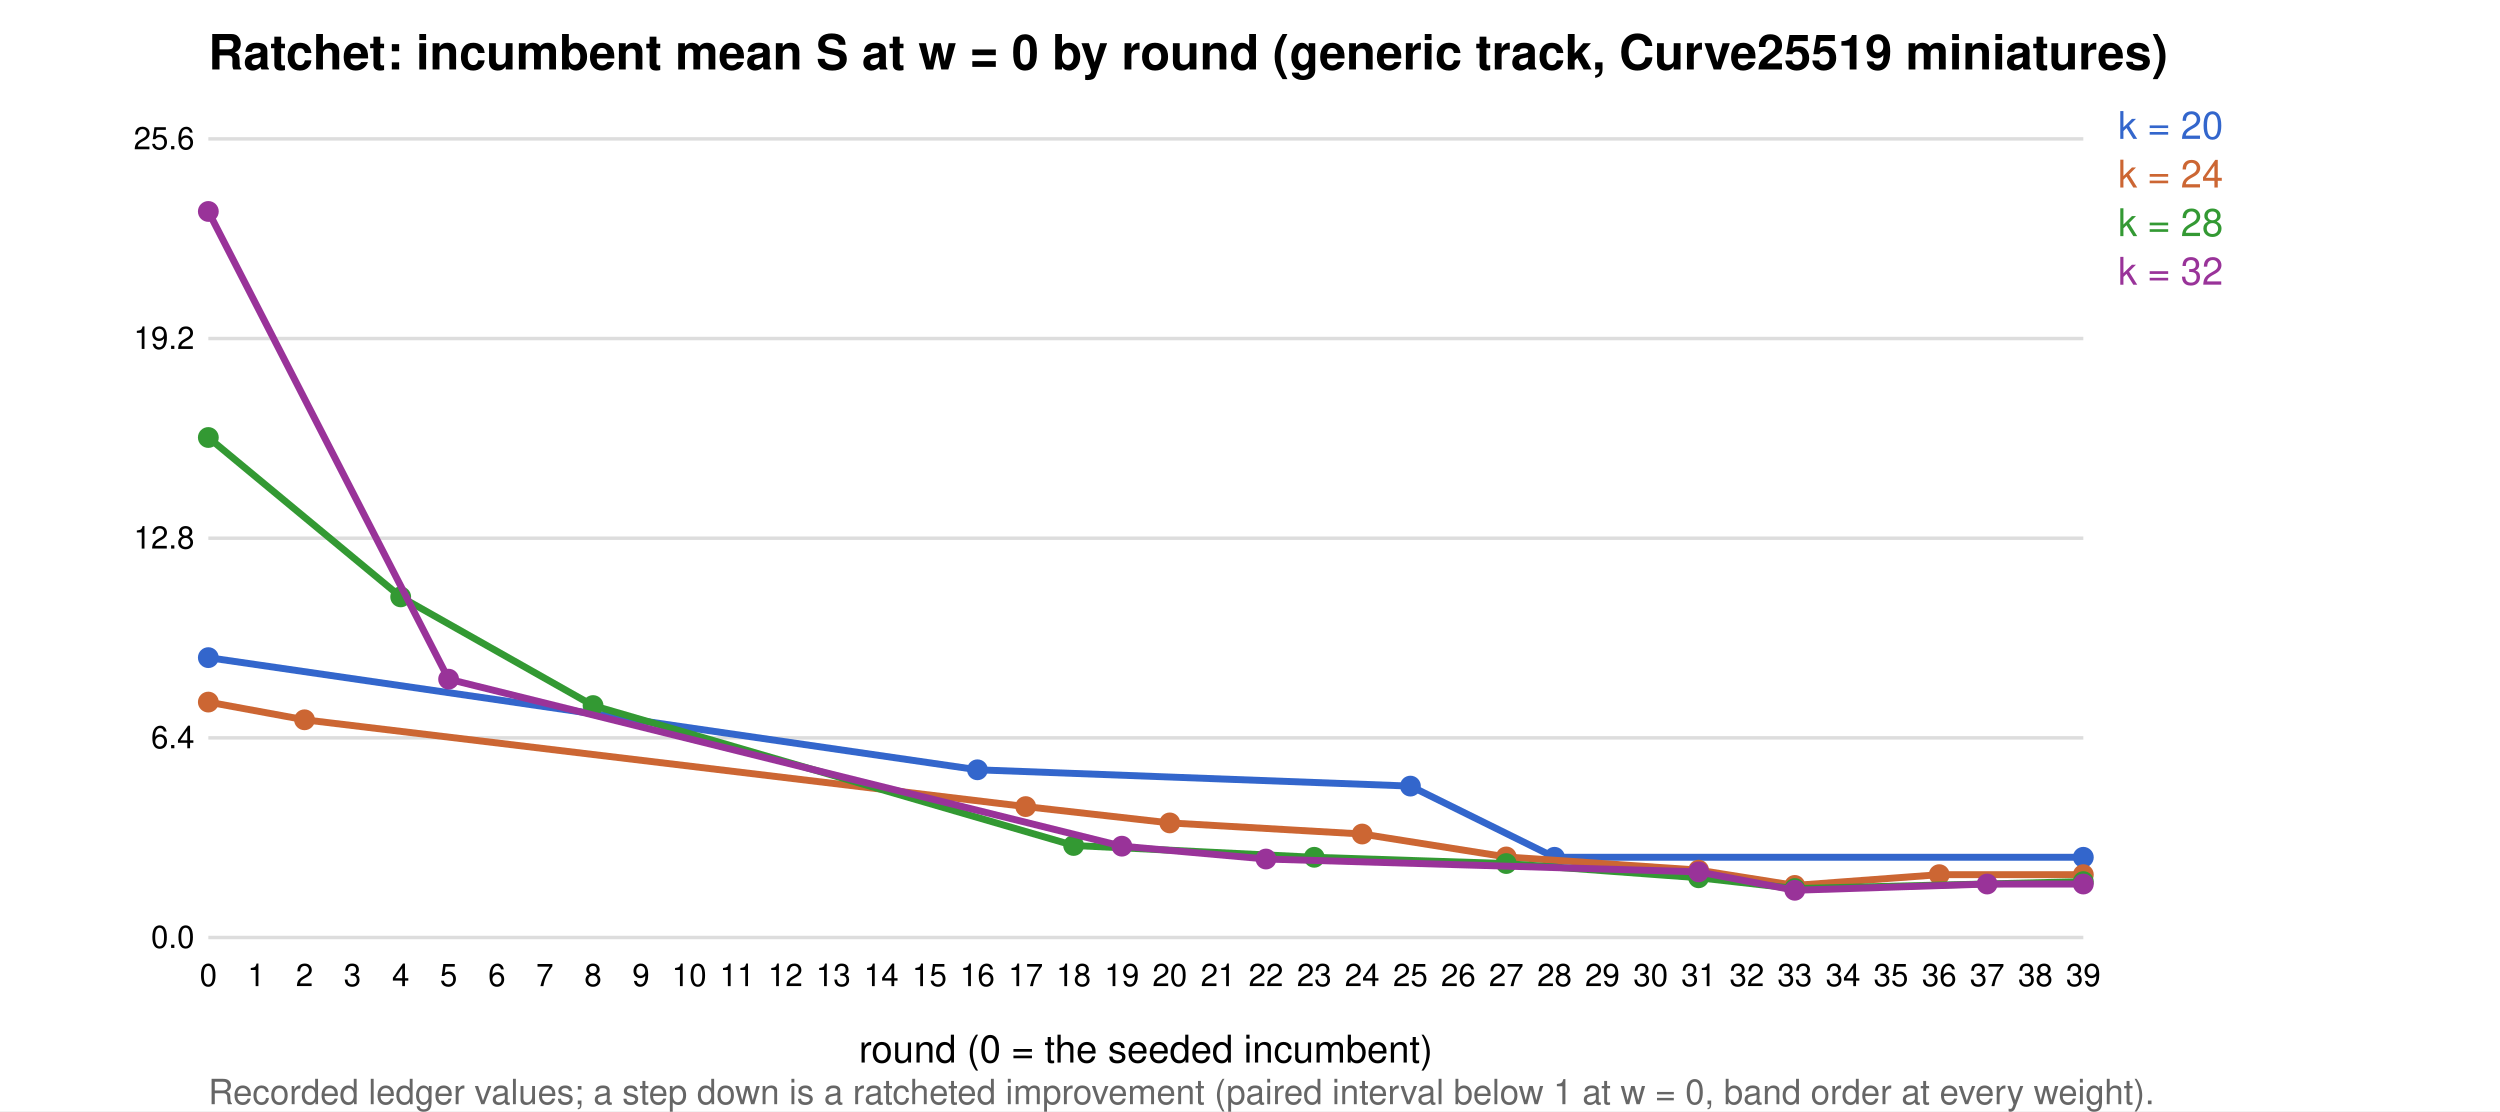
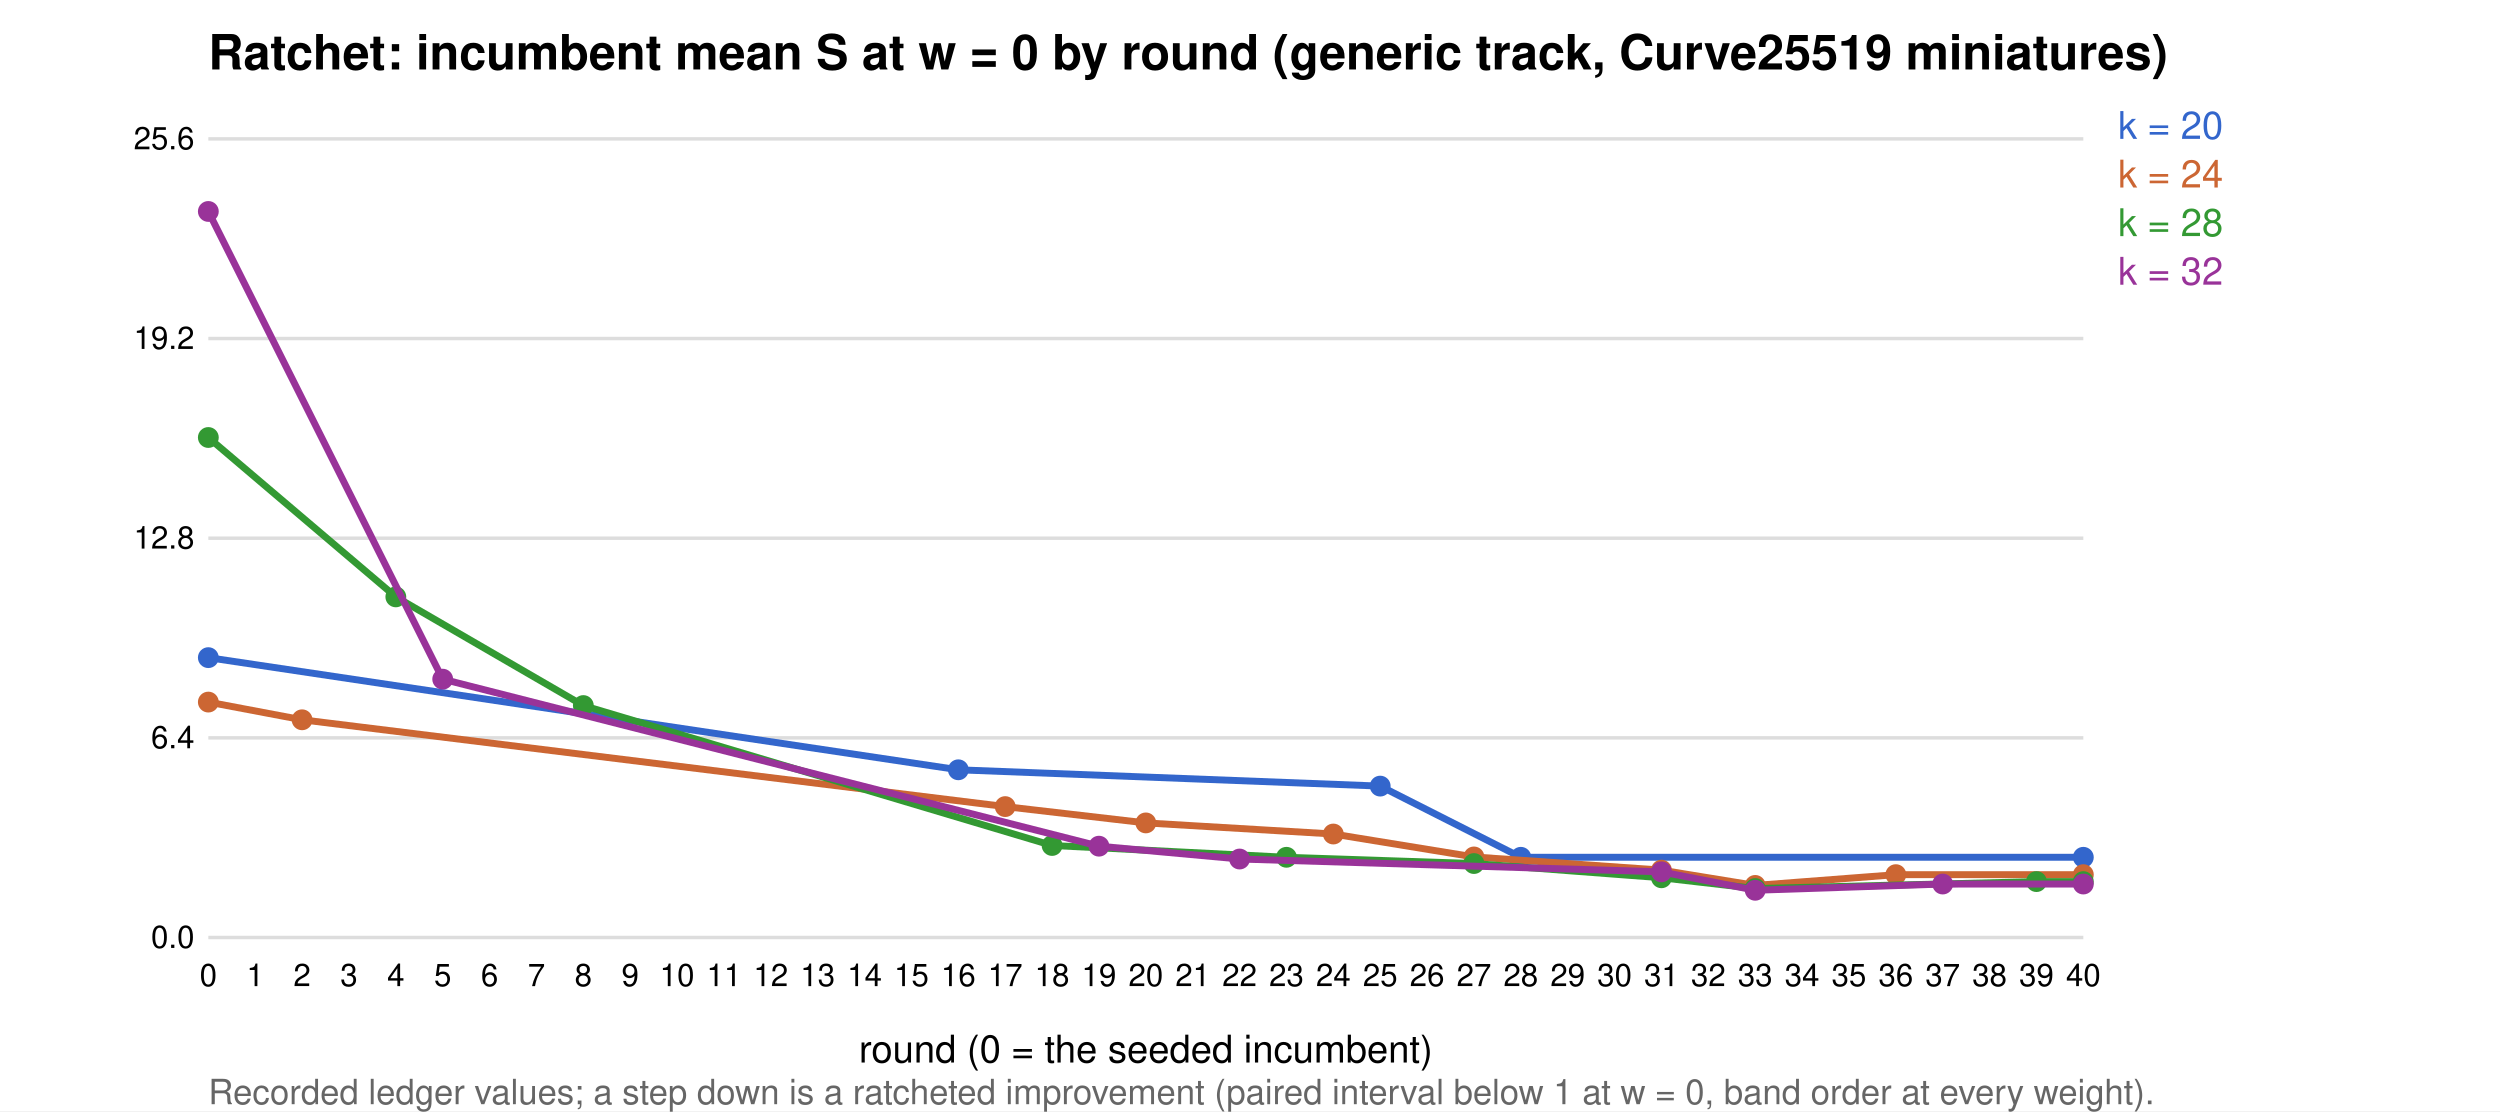
<svg xmlns="http://www.w3.org/2000/svg" width="720" height="320" viewBox="0 0 720 320" font-family="Helvetica,Arial,sans-serif" font-size="11">
  <rect width="100%" height="100%" fill="white" />
  <text x="60" y="20" font-size="14" font-weight="bold">Ratchet: incumbent mean S at w = 0 by round (generic track, Curve25519 miniatures)</text>
  <line x1="60" x2="600" y1="270.0" y2="270.0" stroke="#ddd" />
  <text x="56" y="273.0" text-anchor="end" font-size="9">0.0</text>
  <line x1="60" x2="600" y1="212.5" y2="212.5" stroke="#ddd" />
  <text x="56" y="215.5" text-anchor="end" font-size="9">6.4</text>
  <line x1="60" x2="600" y1="155.0" y2="155.0" stroke="#ddd" />
  <text x="56" y="158.0" text-anchor="end" font-size="9">12.8</text>
  <line x1="60" x2="600" y1="97.5" y2="97.5" stroke="#ddd" />
  <text x="56" y="100.5" text-anchor="end" font-size="9">19.2</text>
  <line x1="60" x2="600" y1="40.0" y2="40.0" stroke="#ddd" />
  <text x="56" y="43.0" text-anchor="end" font-size="9">25.6</text>
-   <polyline fill="none" stroke="#36c" stroke-width="2" points="60.0,189.4 281.5,221.7 406.2,226.4 447.7,246.9 600.0,246.9" />
+   <polyline fill="none" stroke="#36c" stroke-width="2" points="60.0,189.4 276.0,221.7 397.5,226.4 438.0,246.9 600.0,246.9" />
  <circle cx="60.0" cy="189.4" r="3" fill="#36c" />
-   <circle cx="281.5" cy="221.7" r="3" fill="#36c" />
-   <circle cx="406.2" cy="226.4" r="3" fill="#36c" />
-   <circle cx="447.7" cy="246.9" r="3" fill="#36c" />
+   <circle cx="276.0" cy="221.7" r="3" fill="#36c" />
+   <circle cx="397.5" cy="226.4" r="3" fill="#36c" />
+   <circle cx="438.0" cy="246.9" r="3" fill="#36c" />
  <circle cx="600.0" cy="246.9" r="3" fill="#36c" />
  <text x="610" y="40" fill="#36c">k = 20</text>
-   <polyline fill="none" stroke="#c63" stroke-width="2" points="60.0,202.2 87.7,207.3 295.4,232.3 336.9,237.0 392.3,240.2 433.8,246.8 489.2,250.6 516.9,255.0 558.5,251.9 600.0,251.9" />
+   <polyline fill="none" stroke="#c63" stroke-width="2" points="60.0,202.2 87.0,207.3 289.5,232.3 330.0,237.0 384.0,240.2 424.5,246.8 478.5,250.6 505.5,255.0 546.0,251.9 600.0,251.9" />
  <circle cx="60.0" cy="202.2" r="3" fill="#c63" />
-   <circle cx="87.7" cy="207.3" r="3" fill="#c63" />
-   <circle cx="295.4" cy="232.3" r="3" fill="#c63" />
-   <circle cx="336.9" cy="237.0" r="3" fill="#c63" />
-   <circle cx="392.3" cy="240.2" r="3" fill="#c63" />
-   <circle cx="433.8" cy="246.8" r="3" fill="#c63" />
-   <circle cx="489.2" cy="250.6" r="3" fill="#c63" />
-   <circle cx="516.9" cy="255.0" r="3" fill="#c63" />
-   <circle cx="558.5" cy="251.9" r="3" fill="#c63" />
+   <circle cx="87.0" cy="207.3" r="3" fill="#c63" />
+   <circle cx="289.5" cy="232.3" r="3" fill="#c63" />
+   <circle cx="330.0" cy="237.0" r="3" fill="#c63" />
+   <circle cx="384.0" cy="240.2" r="3" fill="#c63" />
+   <circle cx="424.5" cy="246.8" r="3" fill="#c63" />
+   <circle cx="478.5" cy="250.6" r="3" fill="#c63" />
+   <circle cx="505.5" cy="255.0" r="3" fill="#c63" />
+   <circle cx="546.0" cy="251.9" r="3" fill="#c63" />
  <circle cx="600.0" cy="251.9" r="3" fill="#c63" />
  <text x="610" y="54" fill="#c63">k = 24</text>
-   <polyline fill="none" stroke="#393" stroke-width="2" points="60.0,126.0 115.4,171.9 170.8,203.2 309.2,243.5 378.5,246.9 433.8,248.7 489.2,252.8 516.9,255.9 600.0,253.9" />
+   <polyline fill="none" stroke="#393" stroke-width="2" points="60.0,126.0 114.0,171.9 168.0,203.2 303.0,243.5 370.5,246.9 424.5,248.7 478.5,252.8 505.5,255.9 586.5,253.9 600.0,253.9" />
  <circle cx="60.0" cy="126.0" r="3" fill="#393" />
-   <circle cx="115.4" cy="171.9" r="3" fill="#393" />
-   <circle cx="170.8" cy="203.2" r="3" fill="#393" />
-   <circle cx="309.2" cy="243.5" r="3" fill="#393" />
-   <circle cx="378.5" cy="246.9" r="3" fill="#393" />
-   <circle cx="433.8" cy="248.7" r="3" fill="#393" />
-   <circle cx="489.2" cy="252.8" r="3" fill="#393" />
-   <circle cx="516.9" cy="255.9" r="3" fill="#393" />
+   <circle cx="114.0" cy="171.9" r="3" fill="#393" />
+   <circle cx="168.0" cy="203.2" r="3" fill="#393" />
+   <circle cx="303.0" cy="243.5" r="3" fill="#393" />
+   <circle cx="370.5" cy="246.9" r="3" fill="#393" />
+   <circle cx="424.5" cy="248.7" r="3" fill="#393" />
+   <circle cx="478.5" cy="252.8" r="3" fill="#393" />
+   <circle cx="505.5" cy="255.9" r="3" fill="#393" />
+   <circle cx="586.5" cy="253.9" r="3" fill="#393" />
  <circle cx="600.0" cy="253.9" r="3" fill="#393" />
  <text x="610" y="68" fill="#393">k = 28</text>
-   <polyline fill="none" stroke="#939" stroke-width="2" points="60.0,60.9 129.2,195.6 323.1,243.7 364.6,247.4 489.2,251.1 516.9,256.4 572.3,254.6 600.0,254.6" />
+   <polyline fill="none" stroke="#939" stroke-width="2" points="60.0,60.9 127.5,195.6 316.5,243.7 357.0,247.4 478.5,251.1 505.5,256.4 559.5,254.6 600.0,254.6" />
  <circle cx="60.0" cy="60.9" r="3" fill="#939" />
-   <circle cx="129.2" cy="195.6" r="3" fill="#939" />
-   <circle cx="323.1" cy="243.7" r="3" fill="#939" />
-   <circle cx="364.6" cy="247.4" r="3" fill="#939" />
-   <circle cx="489.2" cy="251.1" r="3" fill="#939" />
-   <circle cx="516.9" cy="256.4" r="3" fill="#939" />
-   <circle cx="572.3" cy="254.6" r="3" fill="#939" />
+   <circle cx="127.5" cy="195.6" r="3" fill="#939" />
+   <circle cx="316.5" cy="243.7" r="3" fill="#939" />
+   <circle cx="357.0" cy="247.4" r="3" fill="#939" />
+   <circle cx="478.5" cy="251.1" r="3" fill="#939" />
+   <circle cx="505.5" cy="256.4" r="3" fill="#939" />
+   <circle cx="559.5" cy="254.6" r="3" fill="#939" />
  <circle cx="600.0" cy="254.6" r="3" fill="#939" />
  <text x="610" y="82" fill="#939">k = 32</text>
  <text x="60.0" y="284" text-anchor="middle" font-size="9">0</text>
-   <text x="73.8" y="284" text-anchor="middle" font-size="9">1</text>
-   <text x="87.7" y="284" text-anchor="middle" font-size="9">2</text>
-   <text x="101.5" y="284" text-anchor="middle" font-size="9">3</text>
-   <text x="115.4" y="284" text-anchor="middle" font-size="9">4</text>
-   <text x="129.2" y="284" text-anchor="middle" font-size="9">5</text>
-   <text x="143.1" y="284" text-anchor="middle" font-size="9">6</text>
-   <text x="156.9" y="284" text-anchor="middle" font-size="9">7</text>
-   <text x="170.8" y="284" text-anchor="middle" font-size="9">8</text>
-   <text x="184.6" y="284" text-anchor="middle" font-size="9">9</text>
-   <text x="198.5" y="284" text-anchor="middle" font-size="9">10</text>
-   <text x="212.3" y="284" text-anchor="middle" font-size="9">11</text>
-   <text x="226.2" y="284" text-anchor="middle" font-size="9">12</text>
-   <text x="240.0" y="284" text-anchor="middle" font-size="9">13</text>
-   <text x="253.8" y="284" text-anchor="middle" font-size="9">14</text>
-   <text x="267.7" y="284" text-anchor="middle" font-size="9">15</text>
-   <text x="281.5" y="284" text-anchor="middle" font-size="9">16</text>
-   <text x="295.4" y="284" text-anchor="middle" font-size="9">17</text>
-   <text x="309.2" y="284" text-anchor="middle" font-size="9">18</text>
-   <text x="323.1" y="284" text-anchor="middle" font-size="9">19</text>
-   <text x="336.9" y="284" text-anchor="middle" font-size="9">20</text>
-   <text x="350.8" y="284" text-anchor="middle" font-size="9">21</text>
-   <text x="364.6" y="284" text-anchor="middle" font-size="9">22</text>
-   <text x="378.5" y="284" text-anchor="middle" font-size="9">23</text>
-   <text x="392.3" y="284" text-anchor="middle" font-size="9">24</text>
-   <text x="406.2" y="284" text-anchor="middle" font-size="9">25</text>
-   <text x="420.0" y="284" text-anchor="middle" font-size="9">26</text>
-   <text x="433.8" y="284" text-anchor="middle" font-size="9">27</text>
-   <text x="447.7" y="284" text-anchor="middle" font-size="9">28</text>
-   <text x="461.5" y="284" text-anchor="middle" font-size="9">29</text>
-   <text x="475.4" y="284" text-anchor="middle" font-size="9">30</text>
-   <text x="489.2" y="284" text-anchor="middle" font-size="9">31</text>
-   <text x="503.1" y="284" text-anchor="middle" font-size="9">32</text>
-   <text x="516.9" y="284" text-anchor="middle" font-size="9">33</text>
-   <text x="530.8" y="284" text-anchor="middle" font-size="9">34</text>
-   <text x="544.6" y="284" text-anchor="middle" font-size="9">35</text>
-   <text x="558.5" y="284" text-anchor="middle" font-size="9">36</text>
-   <text x="572.3" y="284" text-anchor="middle" font-size="9">37</text>
-   <text x="586.2" y="284" text-anchor="middle" font-size="9">38</text>
-   <text x="600.0" y="284" text-anchor="middle" font-size="9">39</text>
+   <text x="73.5" y="284" text-anchor="middle" font-size="9">1</text>
+   <text x="87.0" y="284" text-anchor="middle" font-size="9">2</text>
+   <text x="100.5" y="284" text-anchor="middle" font-size="9">3</text>
+   <text x="114.0" y="284" text-anchor="middle" font-size="9">4</text>
+   <text x="127.5" y="284" text-anchor="middle" font-size="9">5</text>
+   <text x="141.0" y="284" text-anchor="middle" font-size="9">6</text>
+   <text x="154.5" y="284" text-anchor="middle" font-size="9">7</text>
+   <text x="168.0" y="284" text-anchor="middle" font-size="9">8</text>
+   <text x="181.5" y="284" text-anchor="middle" font-size="9">9</text>
+   <text x="195.0" y="284" text-anchor="middle" font-size="9">10</text>
+   <text x="208.5" y="284" text-anchor="middle" font-size="9">11</text>
+   <text x="222.0" y="284" text-anchor="middle" font-size="9">12</text>
+   <text x="235.5" y="284" text-anchor="middle" font-size="9">13</text>
+   <text x="249.0" y="284" text-anchor="middle" font-size="9">14</text>
+   <text x="262.5" y="284" text-anchor="middle" font-size="9">15</text>
+   <text x="276.0" y="284" text-anchor="middle" font-size="9">16</text>
+   <text x="289.5" y="284" text-anchor="middle" font-size="9">17</text>
+   <text x="303.0" y="284" text-anchor="middle" font-size="9">18</text>
+   <text x="316.5" y="284" text-anchor="middle" font-size="9">19</text>
+   <text x="330.0" y="284" text-anchor="middle" font-size="9">20</text>
+   <text x="343.5" y="284" text-anchor="middle" font-size="9">21</text>
+   <text x="357.0" y="284" text-anchor="middle" font-size="9">22</text>
+   <text x="370.5" y="284" text-anchor="middle" font-size="9">23</text>
+   <text x="384.0" y="284" text-anchor="middle" font-size="9">24</text>
+   <text x="397.5" y="284" text-anchor="middle" font-size="9">25</text>
+   <text x="411.0" y="284" text-anchor="middle" font-size="9">26</text>
+   <text x="424.5" y="284" text-anchor="middle" font-size="9">27</text>
+   <text x="438.0" y="284" text-anchor="middle" font-size="9">28</text>
+   <text x="451.5" y="284" text-anchor="middle" font-size="9">29</text>
+   <text x="465.0" y="284" text-anchor="middle" font-size="9">30</text>
+   <text x="478.5" y="284" text-anchor="middle" font-size="9">31</text>
+   <text x="492.0" y="284" text-anchor="middle" font-size="9">32</text>
+   <text x="505.5" y="284" text-anchor="middle" font-size="9">33</text>
+   <text x="519.0" y="284" text-anchor="middle" font-size="9">34</text>
+   <text x="532.5" y="284" text-anchor="middle" font-size="9">35</text>
+   <text x="546.0" y="284" text-anchor="middle" font-size="9">36</text>
+   <text x="559.5" y="284" text-anchor="middle" font-size="9">37</text>
+   <text x="573.0" y="284" text-anchor="middle" font-size="9">38</text>
+   <text x="586.5" y="284" text-anchor="middle" font-size="9">39</text>
+   <text x="600.0" y="284" text-anchor="middle" font-size="9">40</text>
  <text x="330" y="306" text-anchor="middle">round (0 = the seeded incumbent)</text>
  <text x="60" y="318" font-size="10" fill="#666">Recorded ledger values; a step down is a ratcheted improvement (paired interval below 1 at w = 0, band order at every weight).</text>
</svg>
